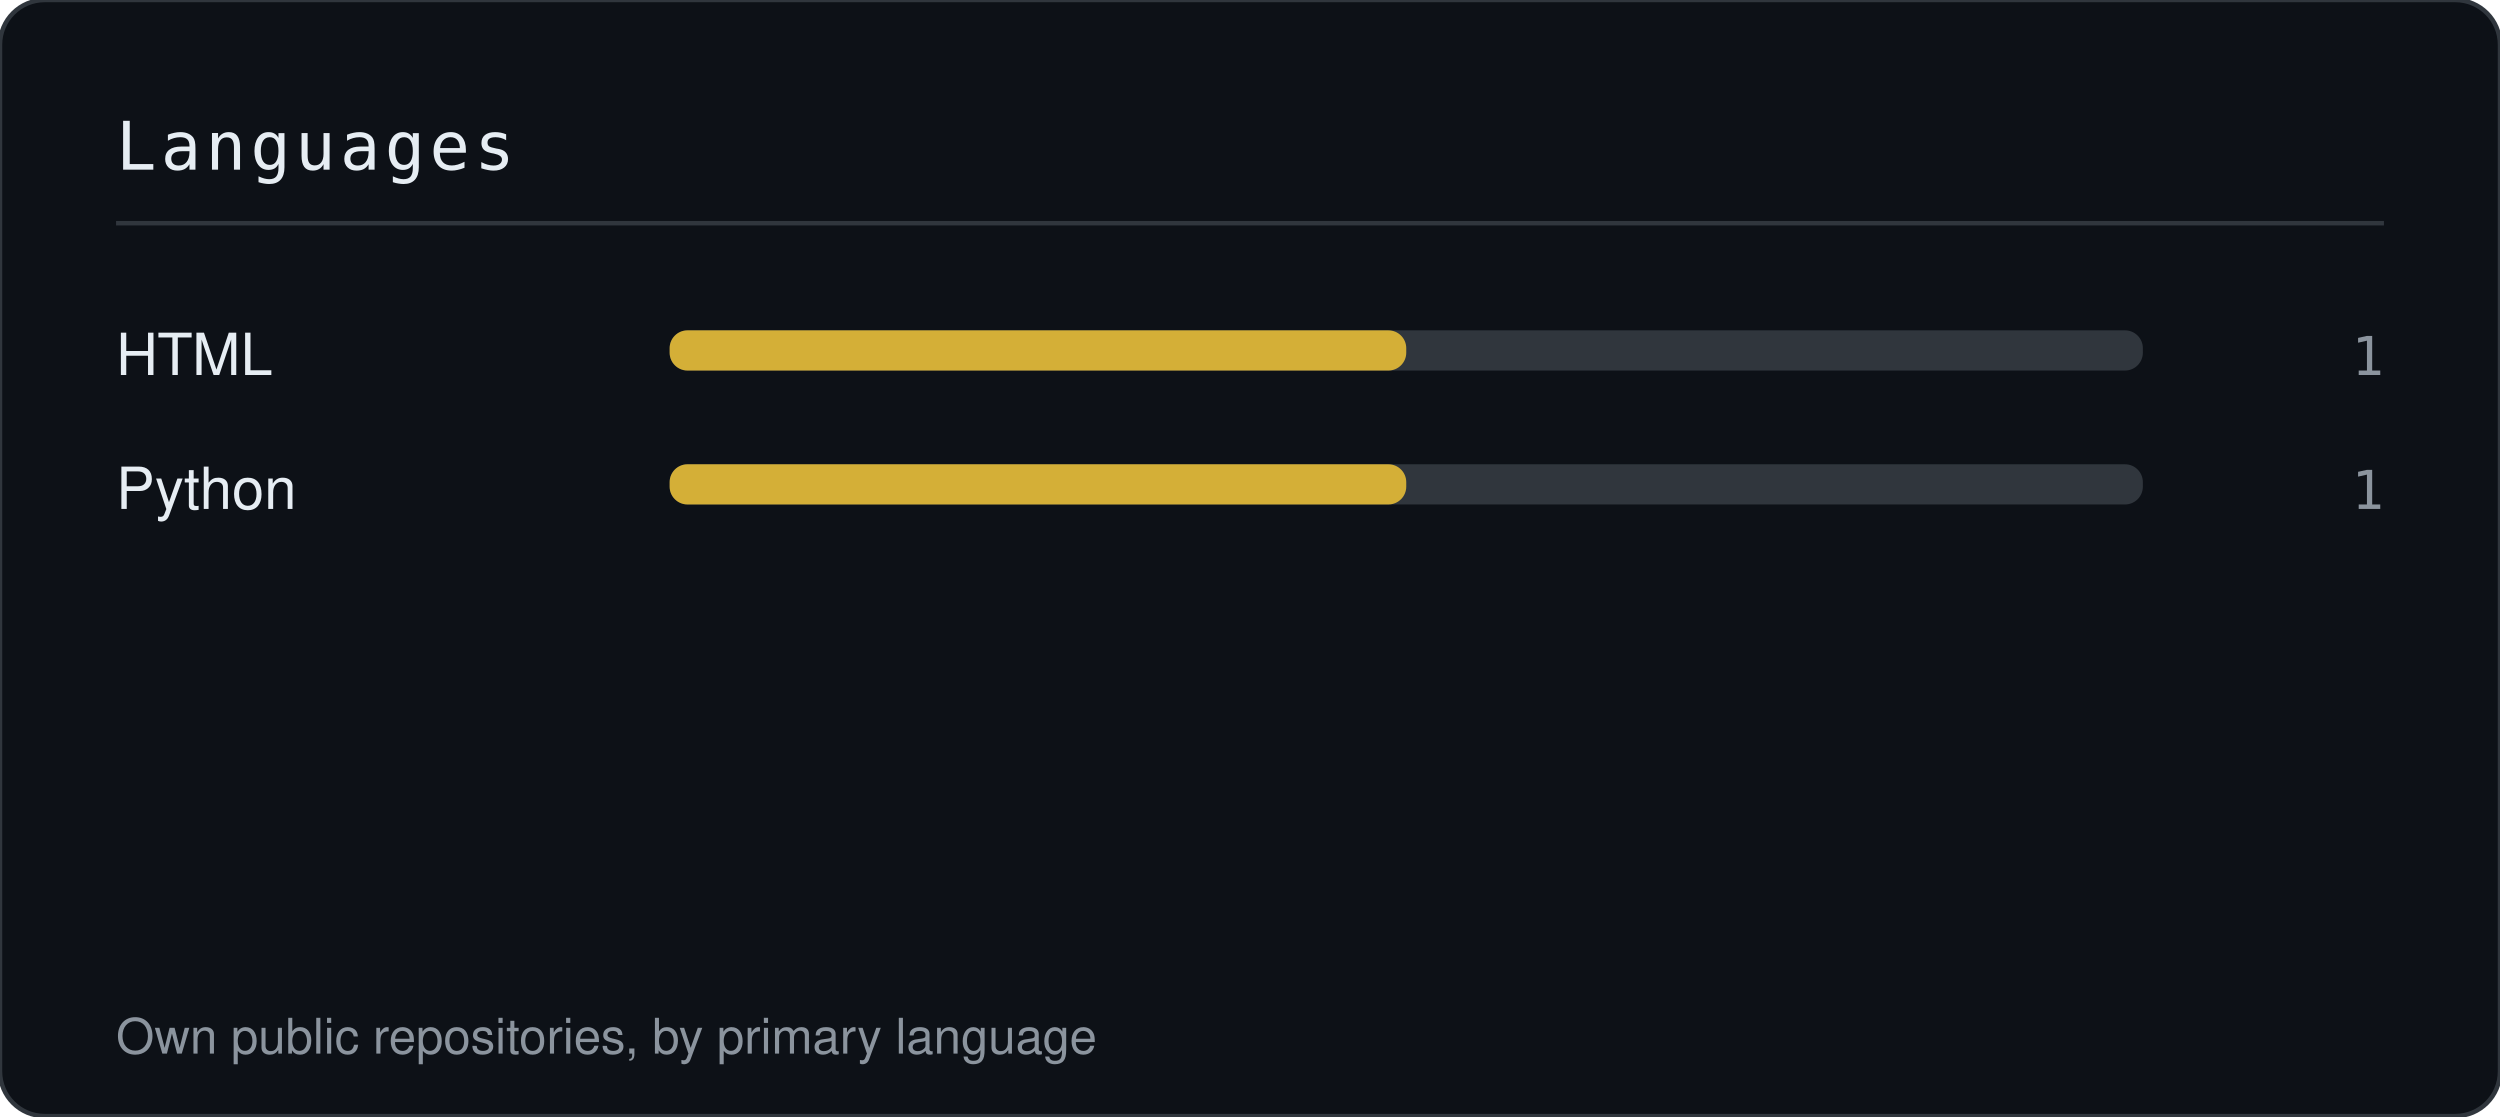
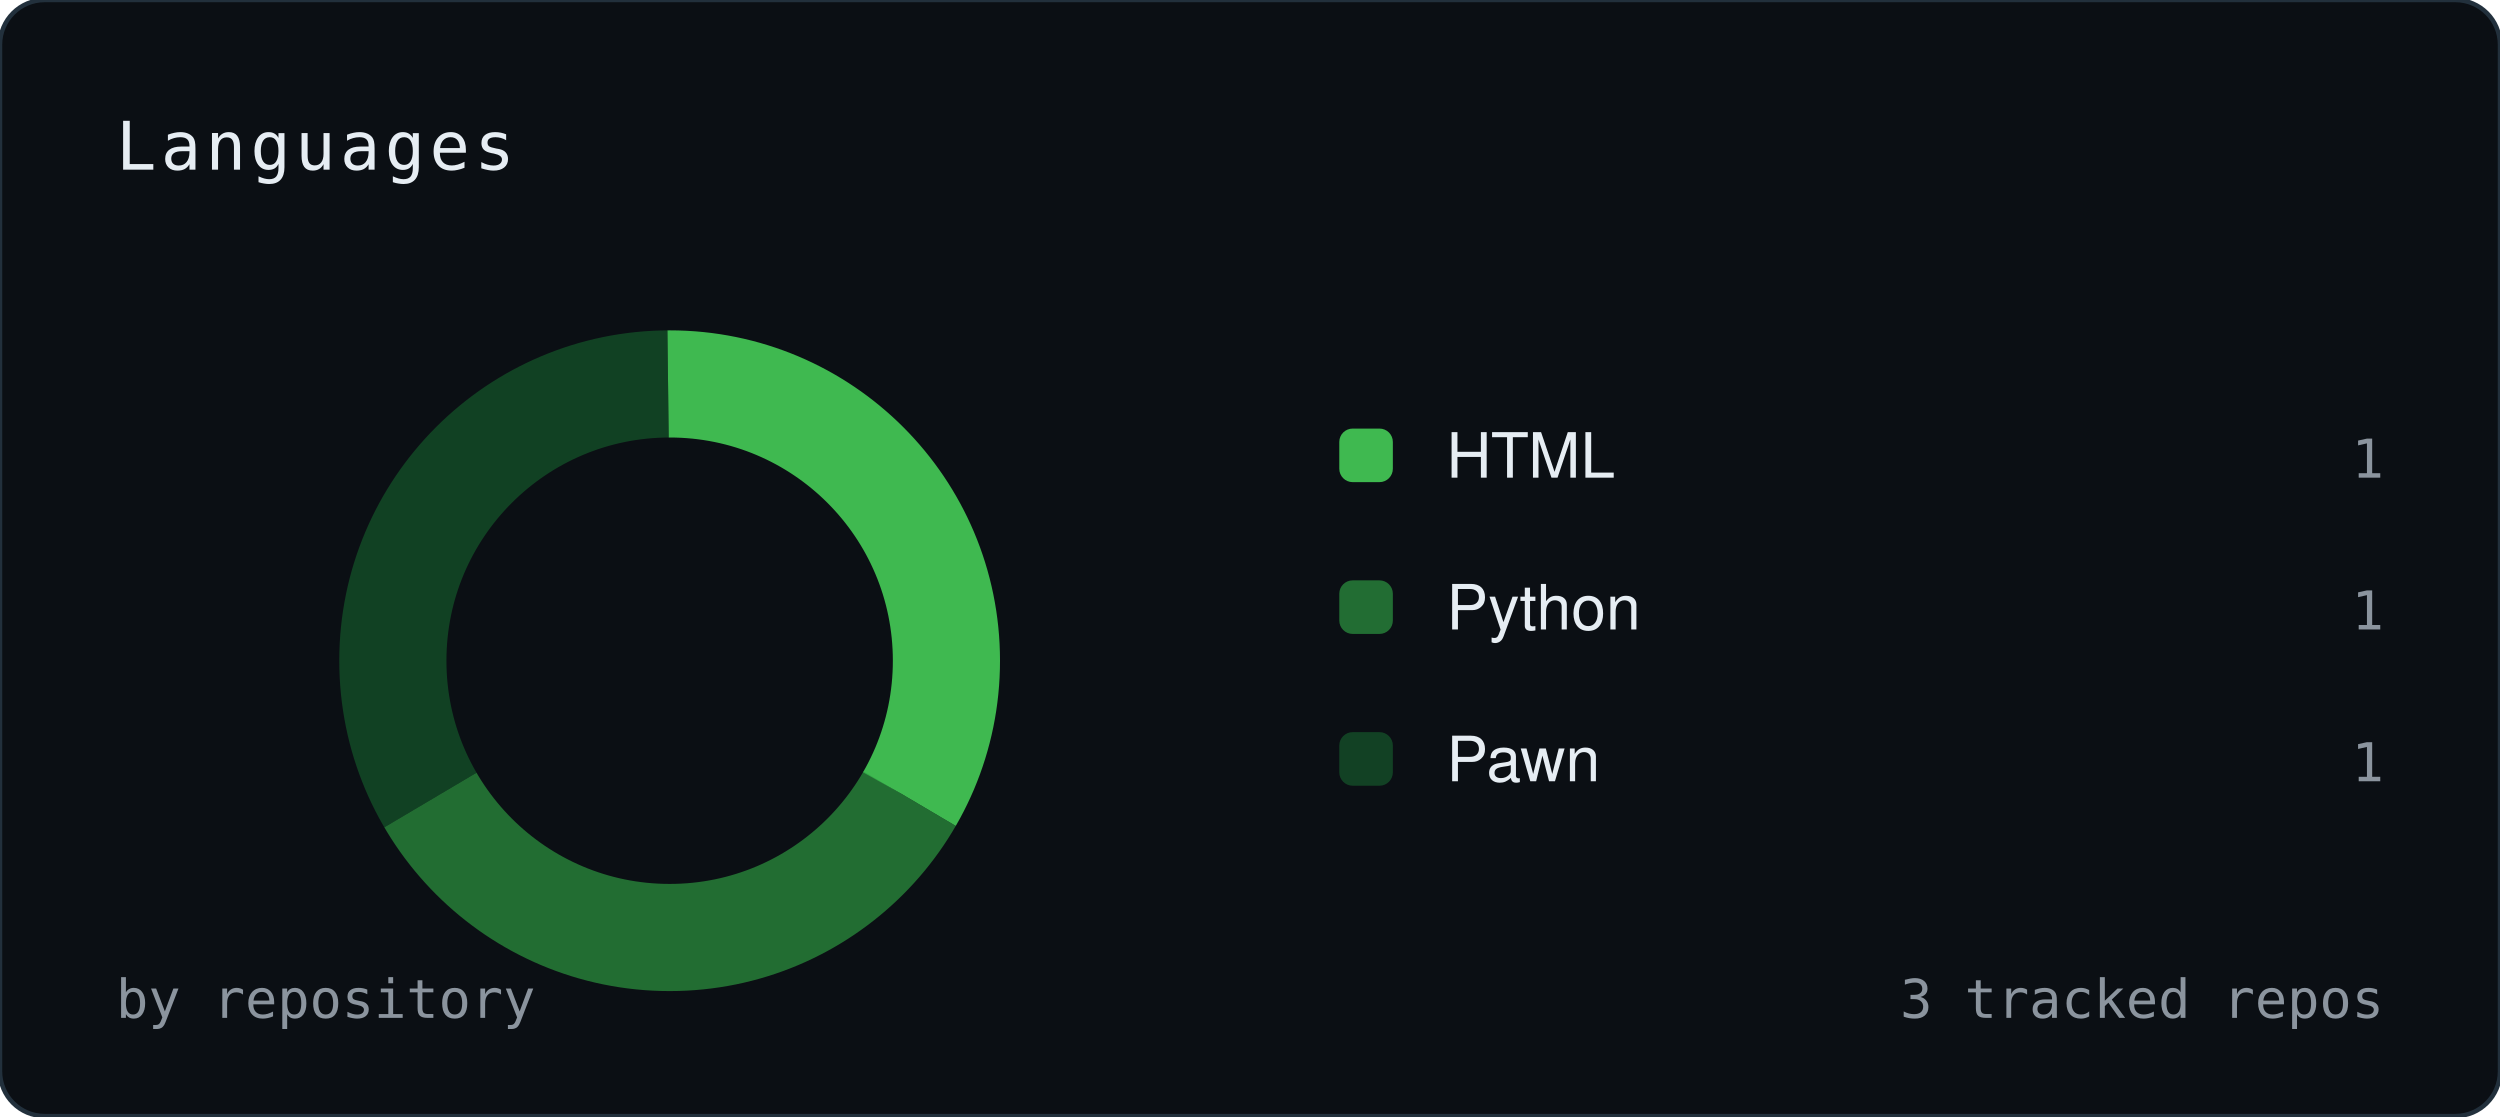
- <svg xmlns="http://www.w3.org/2000/svg" width="560" height="250" viewBox="0 0 560 250" role="img" aria-label="Public repositories by primary language">
-   <rect width="560" height="250" rx="10" fill="#0D1117" stroke="#30363D" />
-   <text x="26" y="38" style="font-family:'JetBrains Mono','SFMono-Regular',Consolas,monospace;font-size:15px;fill:#E6EDF3;letter-spacing:1px">Languages</text>
-   <path d="M26 50 H534" stroke="#30363D" />
-   <text x="26" y="84" style="font-family:-apple-system,BlinkMacSystemFont,'Segoe UI',Helvetica,Arial,sans-serif;font-size:13px;fill:#E6EDF3">HTML</text>
-   <rect x="150" y="74" width="330" height="9" rx="4" fill="#30363D" />
-   <rect x="150" y="74" width="165" height="9" rx="4" fill="#D4AF37" />
-   <text x="534" y="84" text-anchor="end" style="font-family:'JetBrains Mono','SFMono-Regular',Consolas,monospace;font-size:12px;fill:#8B949E">1</text>
-   <text x="26" y="114" style="font-family:-apple-system,BlinkMacSystemFont,'Segoe UI',Helvetica,Arial,sans-serif;font-size:13px;fill:#E6EDF3">Python</text>
-   <rect x="150" y="104" width="330" height="9" rx="4" fill="#30363D" />
-   <rect x="150" y="104" width="165" height="9" rx="4" fill="#D4AF37" />
-   <text x="534" y="114" text-anchor="end" style="font-family:'JetBrains Mono','SFMono-Regular',Consolas,monospace;font-size:12px;fill:#8B949E">1</text>
-   <text x="26" y="236" style="font-family:-apple-system,BlinkMacSystemFont,'Segoe UI',Helvetica,Arial,sans-serif;font-size:11px;fill:#8B949E">Own public repositories, by primary language</text>
+ <svg xmlns="http://www.w3.org/2000/svg" width="560" height="250" viewBox="0 0 560 250" role="img" aria-label="Languages: HTML, Python, Pawn, one repository each">
+   <style>
+     .h { font-family:'JetBrains Mono','SFMono-Regular',Consolas,monospace; font-size:15px; fill:#E6EDF3; letter-spacing:1px; }
+     .l { font-family:-apple-system,BlinkMacSystemFont,'Segoe UI',Helvetica,Arial,sans-serif; font-size:14px; fill:#E6EDF3; }
+     .c { font-family:'JetBrains Mono','SFMono-Regular',Consolas,monospace; font-size:12px; fill:#8B949E; animation: fade .5s ease-out 1.4s both; }
+     .leg { animation: fade .4s ease-out both; }
+     .s1 { animation: draw1 .9s cubic-bezier(.22,1,.36,1) .2s both; }
+     .s2 { animation: draw2 .9s cubic-bezier(.22,1,.36,1) .5s both; }
+     .s3 { animation: draw3 .9s cubic-bezier(.22,1,.36,1) .8s both; }
+     @keyframes fade { from { opacity:0; } to { opacity:1; } }
+     @keyframes draw1 { from { stroke-dasharray:0 389.25; } to { stroke-dasharray:129.75 259.5; } }
+     @keyframes draw2 { from { stroke-dasharray:0 389.25; } to { stroke-dasharray:129.75 259.5; } }
+     @keyframes draw3 { from { stroke-dasharray:0 389.25; } to { stroke-dasharray:129.75 259.5; } }
+     @media (prefers-reduced-motion: reduce) { .s1,.s2,.s3,.leg,.c { animation:none; opacity:1; stroke-dasharray:129.75 259.5; } }
+   </style>
+   <rect width="560" height="250" rx="10" fill="#0B0F14" stroke="#22303C" />
+   <text class="h" x="26" y="38">Languages</text>
+   <g transform="rotate(-90 150 148)">
+     <circle class="s1" cx="150" cy="148" r="62" fill="none" stroke="#3FB950" stroke-width="24" stroke-dasharray="129.75 259.5" stroke-dashoffset="0" />
+     <circle class="s2" cx="150" cy="148" r="62" fill="none" stroke="#2EA043" stroke-opacity=".65" stroke-width="24" stroke-dasharray="129.75 259.5" stroke-dashoffset="-129.75" />
+     <circle class="s3" cx="150" cy="148" r="62" fill="none" stroke="#1A7F37" stroke-opacity=".45" stroke-width="24" stroke-dasharray="129.75 259.5" stroke-dashoffset="-259.5" />
+   </g>
+   <g transform="translate(300,96)">
+     <g class="leg" style="animation-delay:.9s">
+       <rect x="0" y="0" width="12" height="12" rx="3" fill="#3FB950" />
+       <text class="l" x="24" y="11">HTML</text>
+       <text class="c" x="234" y="11" text-anchor="end" style="animation-delay:.9s">1</text>
+     </g>
+     <g class="leg" style="animation-delay:1.1s">
+       <rect x="0" y="34" width="12" height="12" rx="3" fill="#2EA043" opacity=".65" />
+       <text class="l" x="24" y="45">Python</text>
+       <text class="c" x="234" y="45" text-anchor="end" style="animation-delay:1.1s">1</text>
+     </g>
+     <g class="leg" style="animation-delay:1.3s">
+       <rect x="0" y="68" width="12" height="12" rx="3" fill="#1A7F37" opacity=".45" />
+       <text class="l" x="24" y="79">Pawn</text>
+       <text class="c" x="234" y="79" text-anchor="end" style="animation-delay:1.3s">1</text>
+     </g>
+   </g>
+   <text class="c" x="26" y="228">by repository</text>
+   <text class="c" x="534" y="228" text-anchor="end">3 tracked repos</text>
</svg>
